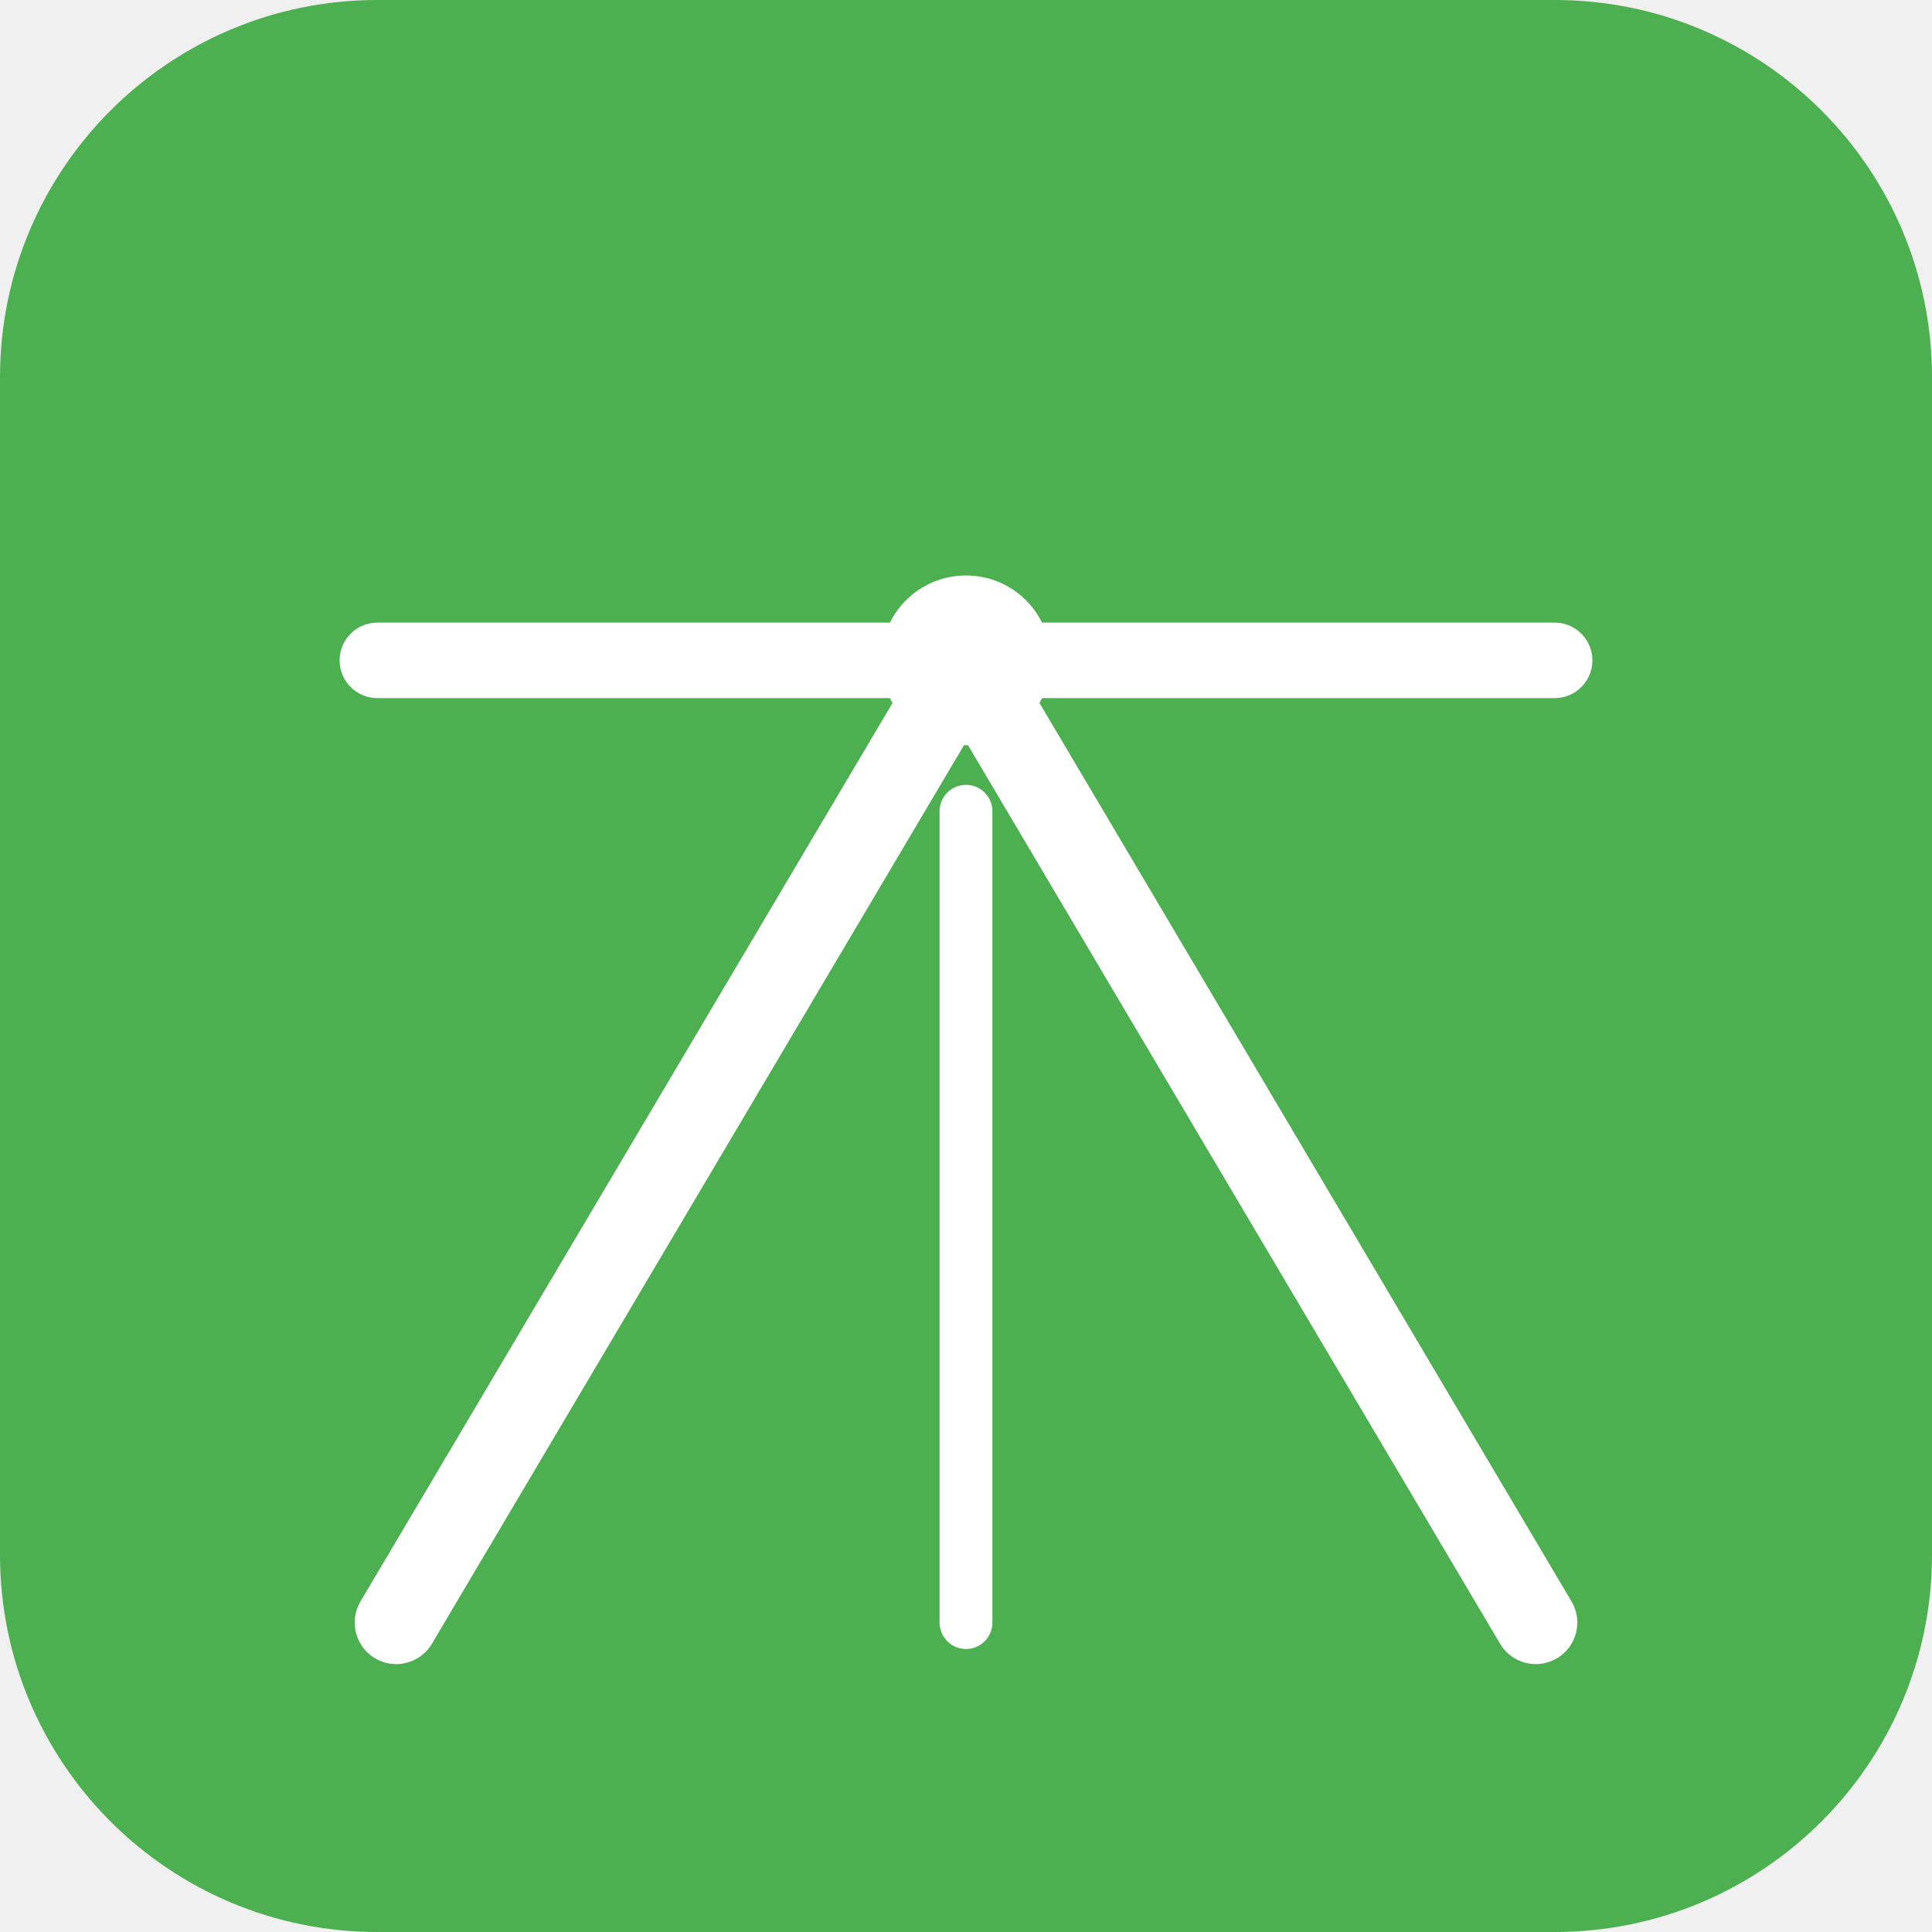
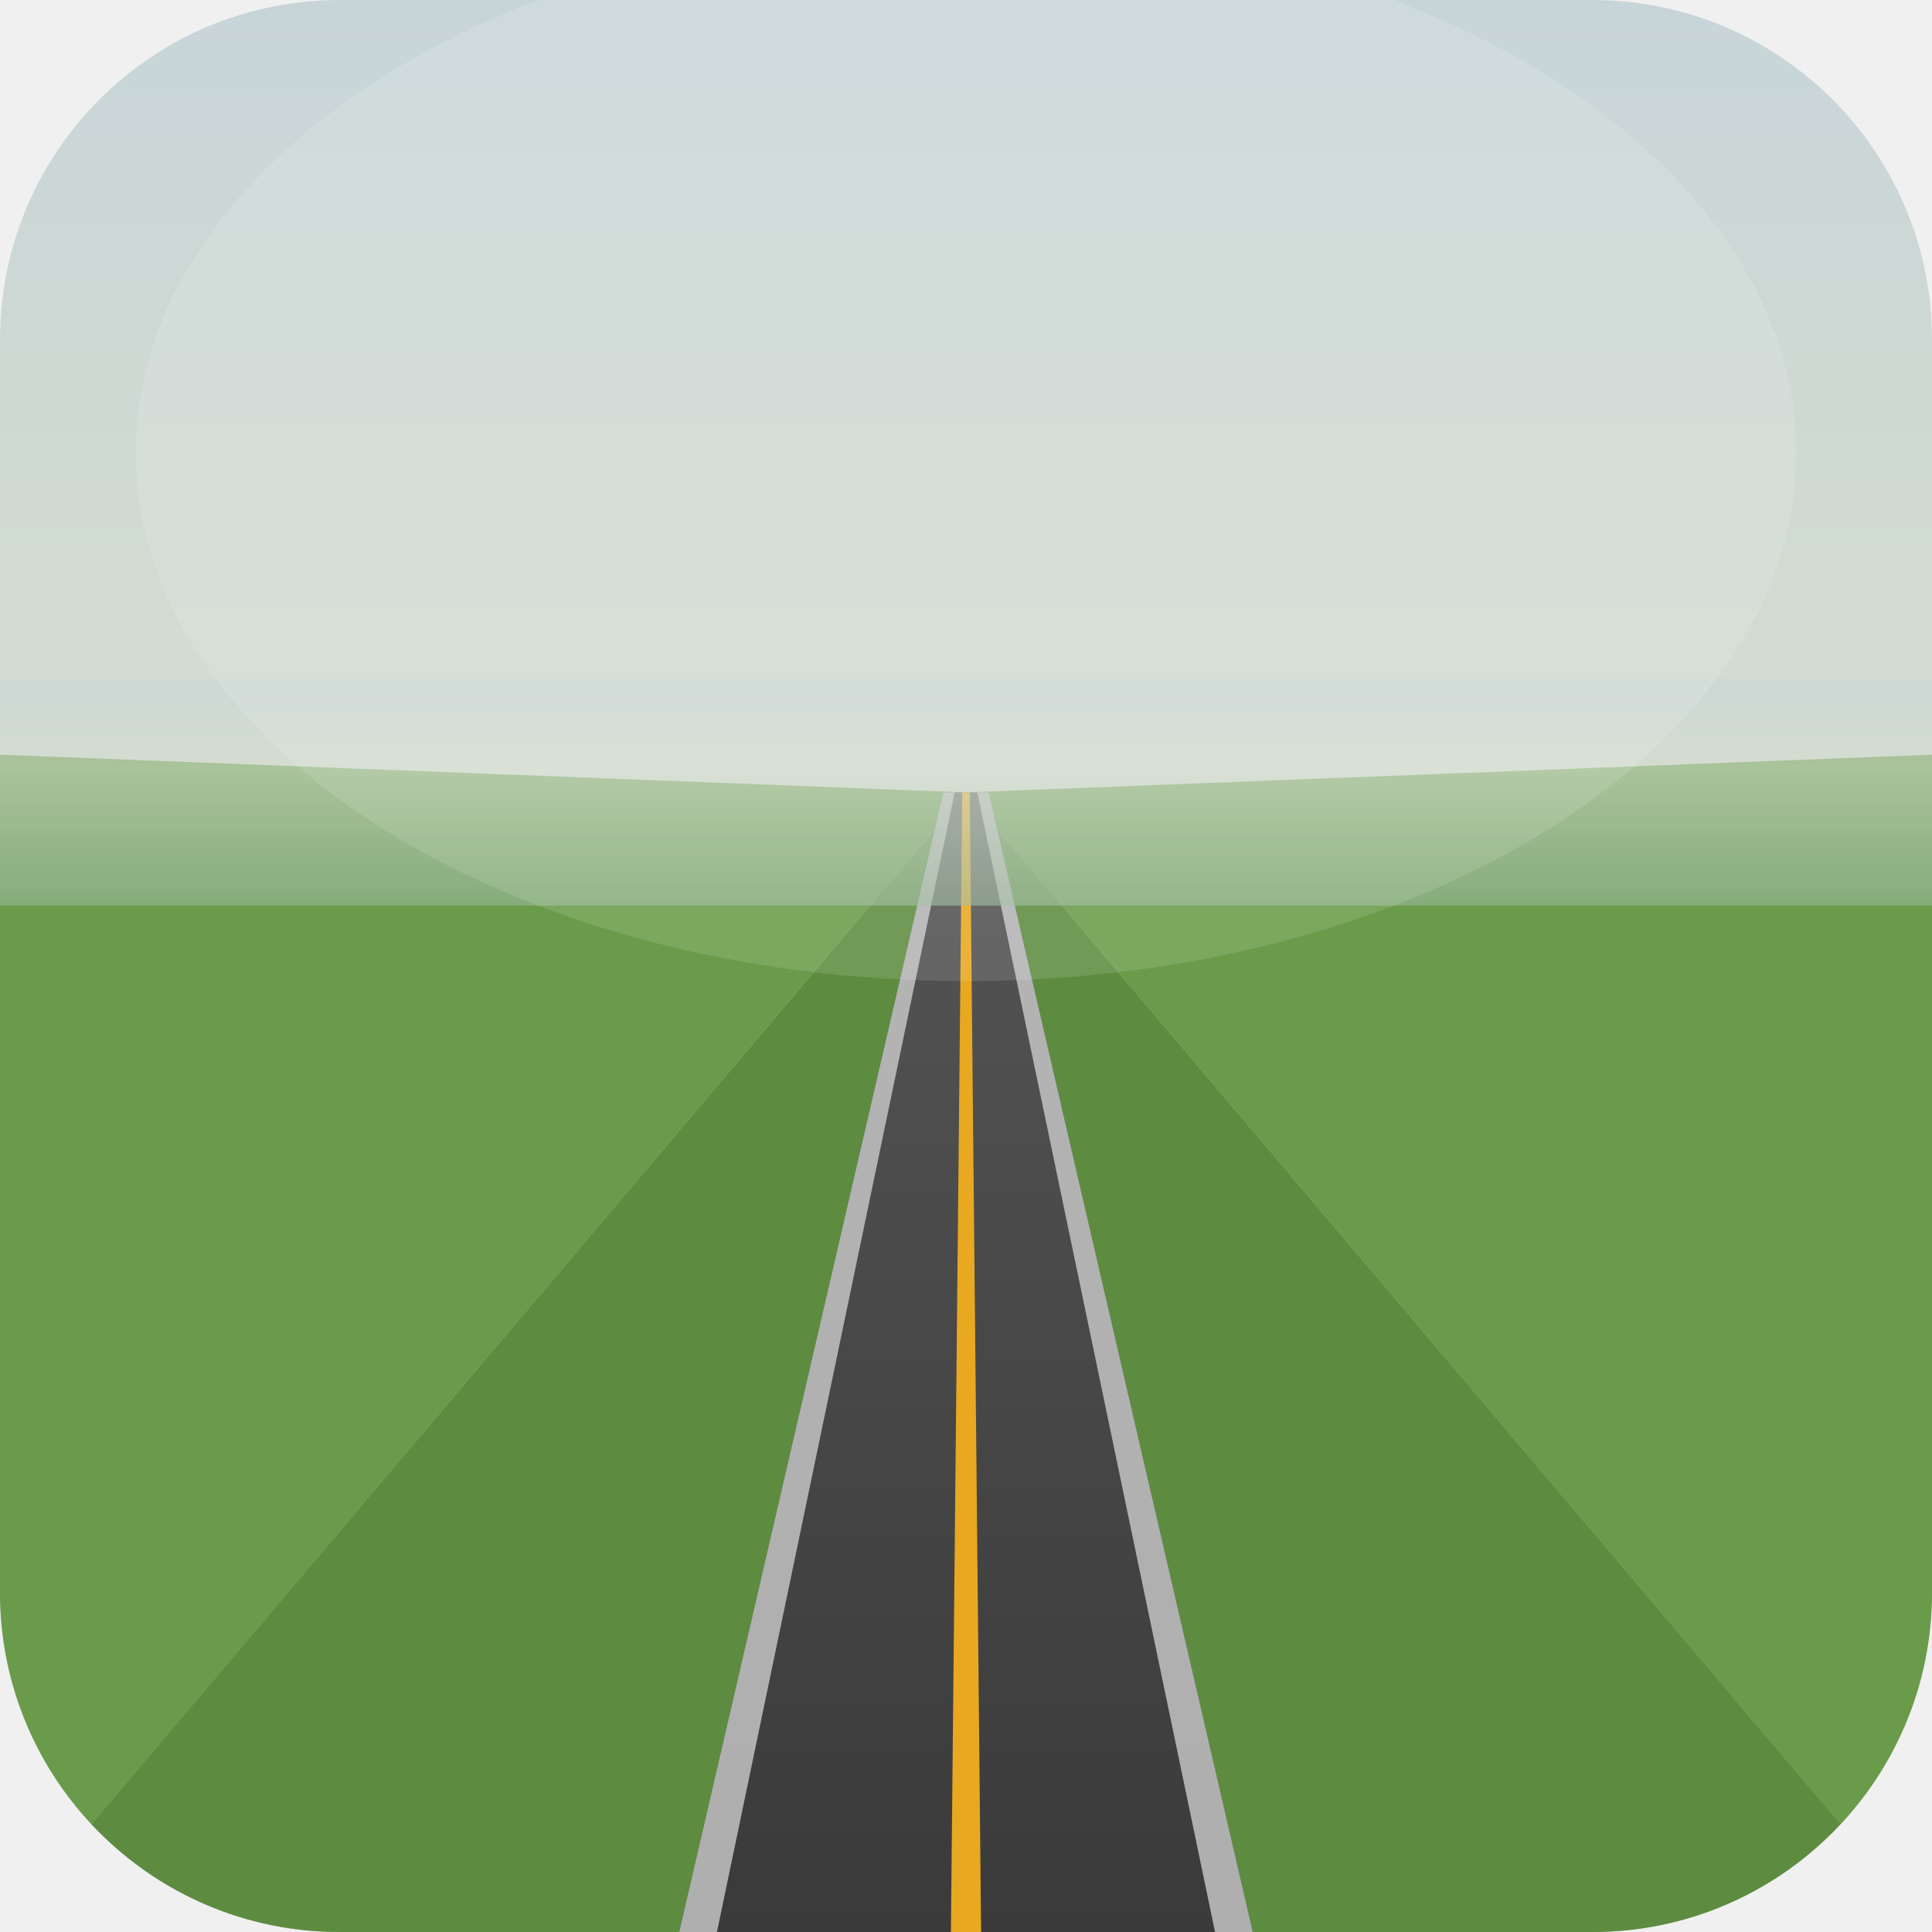
<svg xmlns="http://www.w3.org/2000/svg" viewBox="0 0 512 512">
-   <rect width="512" height="512" rx="100" fill="#4CAF50" />
-   <g fill="white" stroke="white" stroke-linecap="round" stroke-linejoin="round">
-     <line x1="100" y1="175" x2="412" y2="175" stroke-width="20" />
-     <circle cx="256" cy="175" r="22" />
-     <line x1="256" y1="175" x2="105" y2="430" stroke-width="22" />
-     <line x1="256" y1="175" x2="407" y2="430" stroke-width="22" />
-     <line x1="256" y1="215" x2="256" y2="430" stroke-width="14" />
+   <defs>
+     <clipPath id="rounded">
+       <rect width="512" height="512" rx="90" ry="90" />
+     </clipPath>
+     <linearGradient id="sky" x1="0" y1="0" x2="0" y2="1">
+       <stop offset="0%" stop-color="#c8d5d8" />
+       <stop offset="40%" stop-color="#d4ddd0" />
+       <stop offset="100%" stop-color="#9ab89a" />
+     </linearGradient>
+     <linearGradient id="road" x1="0" y1="0" x2="0" y2="1">
+       <stop offset="0%" stop-color="#555" />
+       <stop offset="100%" stop-color="#3a3a3a" />
+     </linearGradient>
+   </defs>
+   <g clip-path="url(#rounded)">
+     <rect width="512" height="512" fill="url(#sky)" />
+     <polygon points="0,200 256,210 0,512" fill="#6a9b4a" />
+     <polygon points="0,512 256,210 256,512" fill="#5d8c40" />
+     <polygon points="512,200 256,210 512,512" fill="#6a9b4a" />
+     <polygon points="512,512 256,210 256,512" fill="#5d8c40" />
+     <polygon points="180,512 332,512 262,210 250,210" fill="url(#road)" />
+     <polygon points="180,512 190,512 253,210 250,210" fill="#ccc" opacity="0.8" />
+     <polygon points="322,512 332,512 262,210 259,210" fill="#ccc" opacity="0.8" />
+     <polygon points="252,512 260,512 257,210 255,210" fill="#e8a820" />
+     <rect y="180" width="512" height="60" fill="url(#sky)" opacity="0.6" />
+     <ellipse cx="256" cy="120" rx="220" ry="140" fill="white" opacity="0.12" />
  </g>
</svg>
